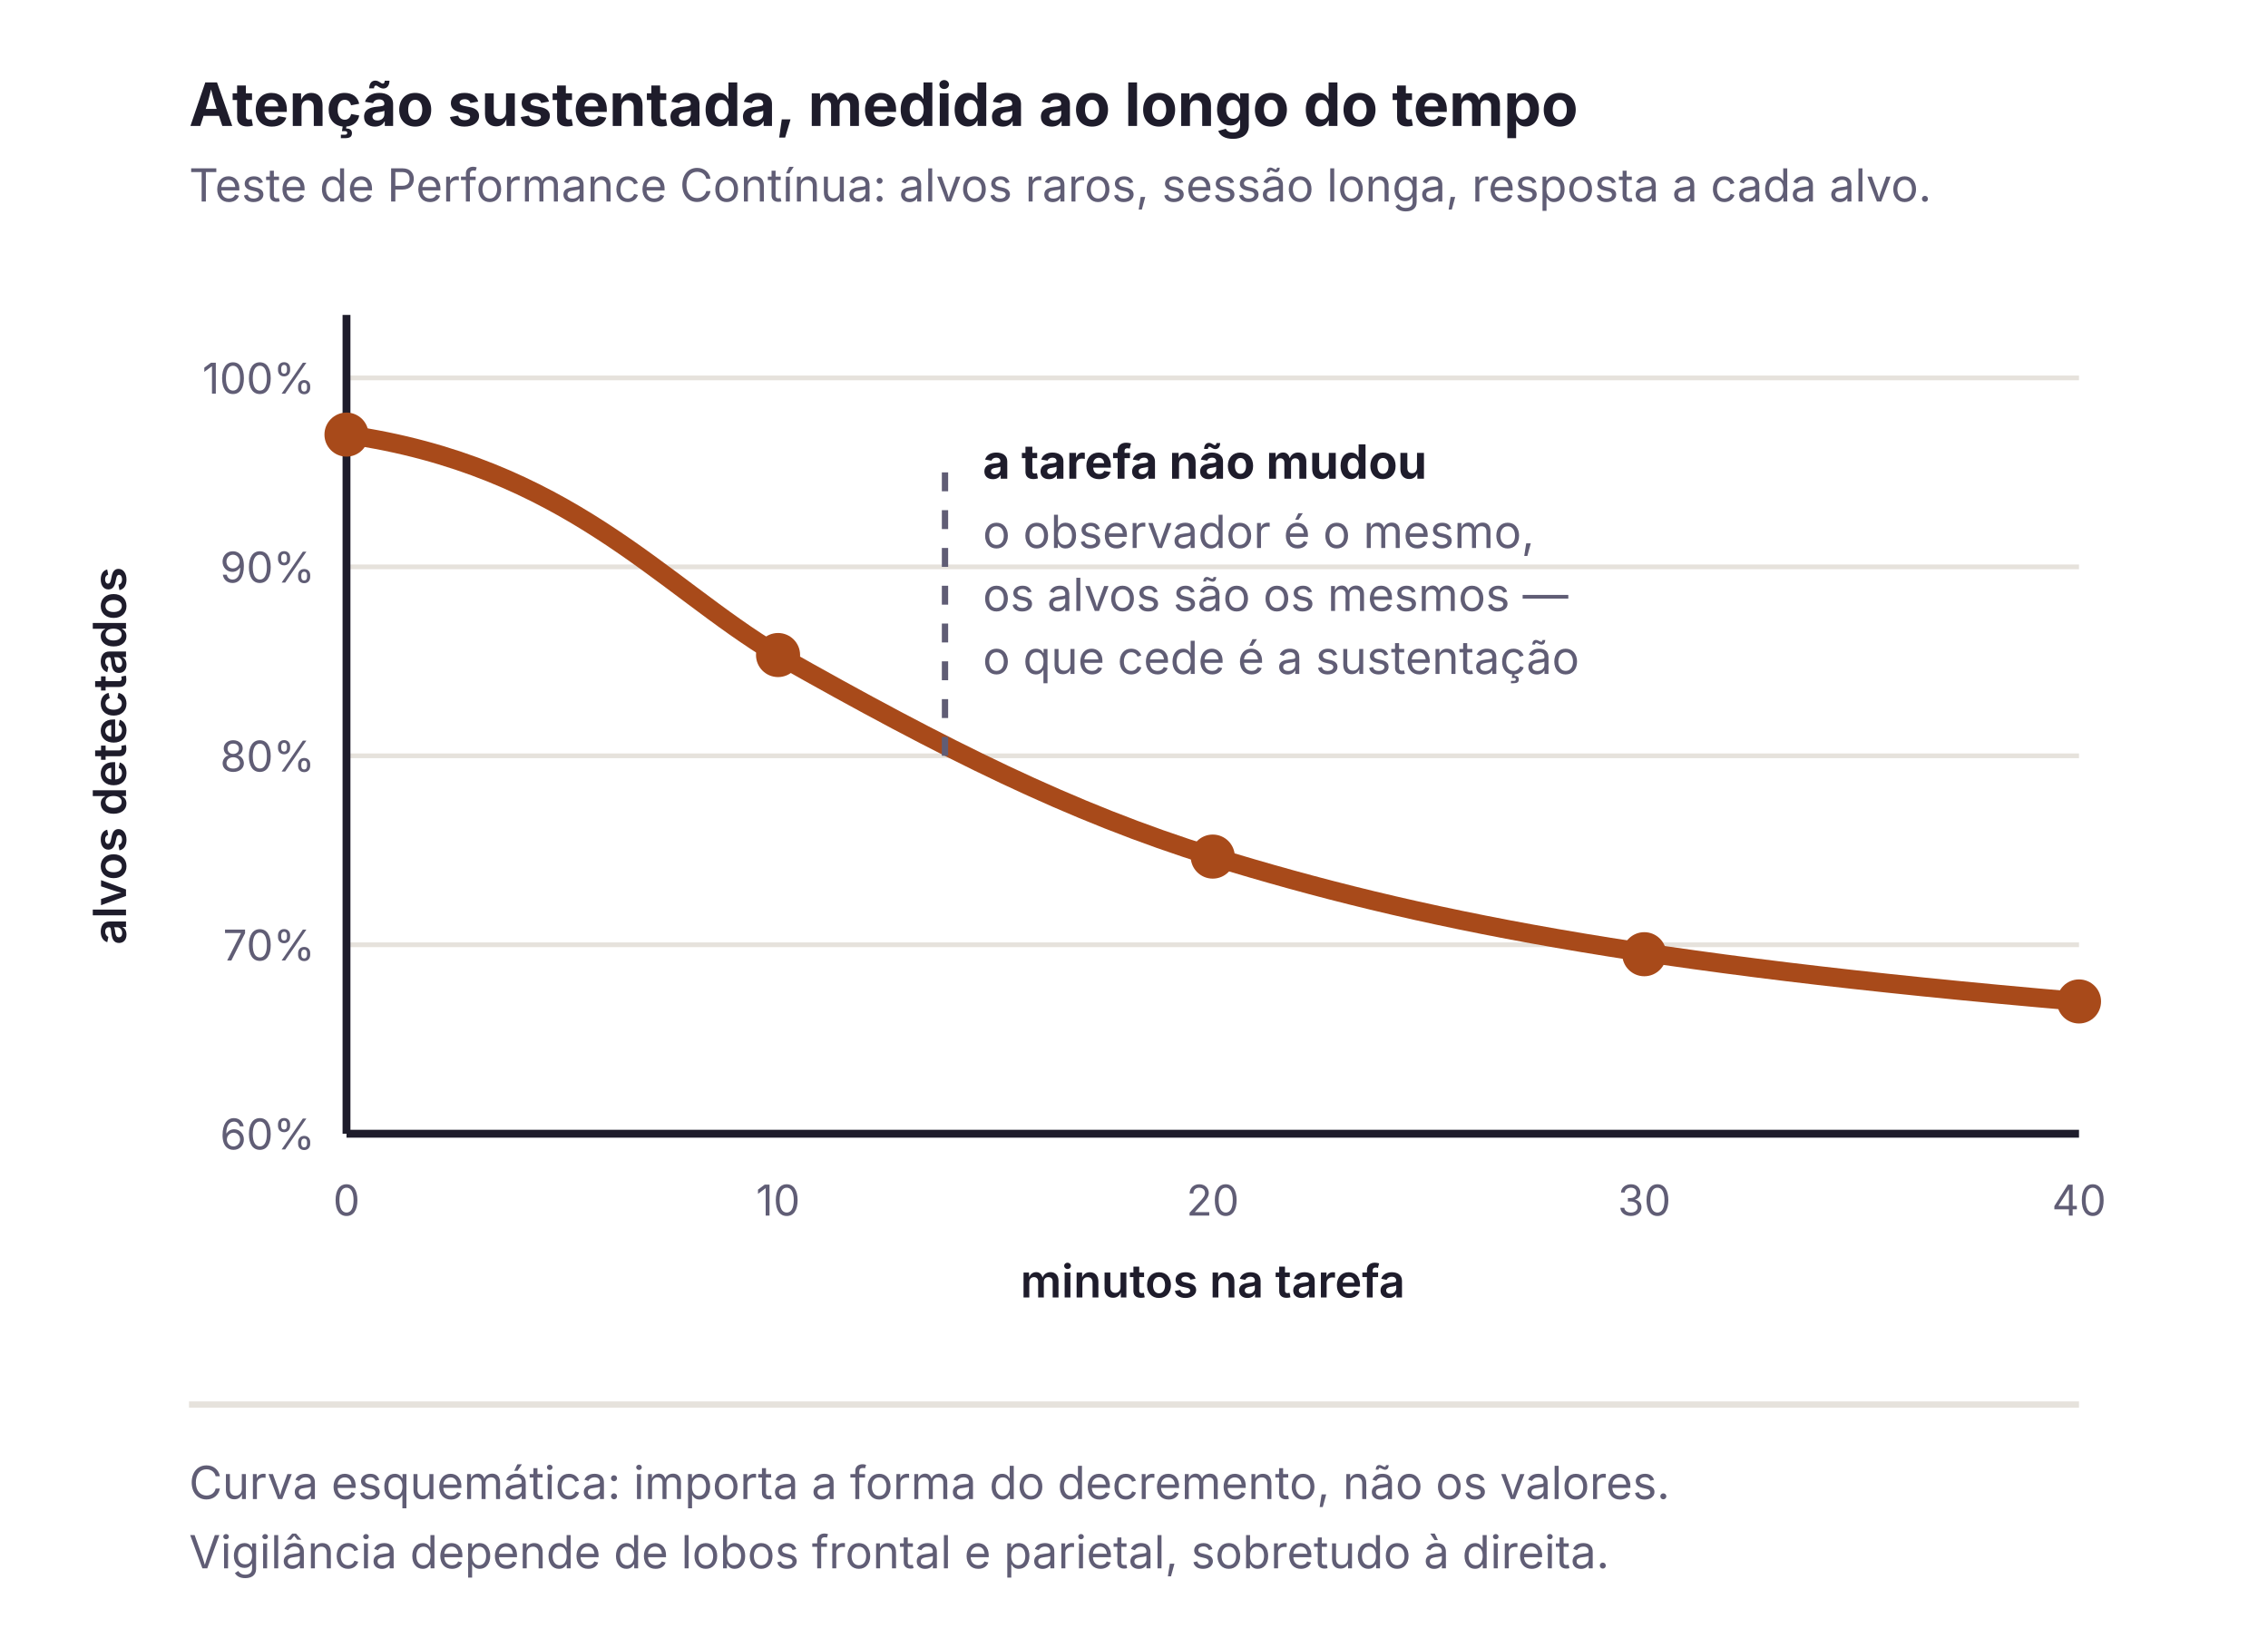
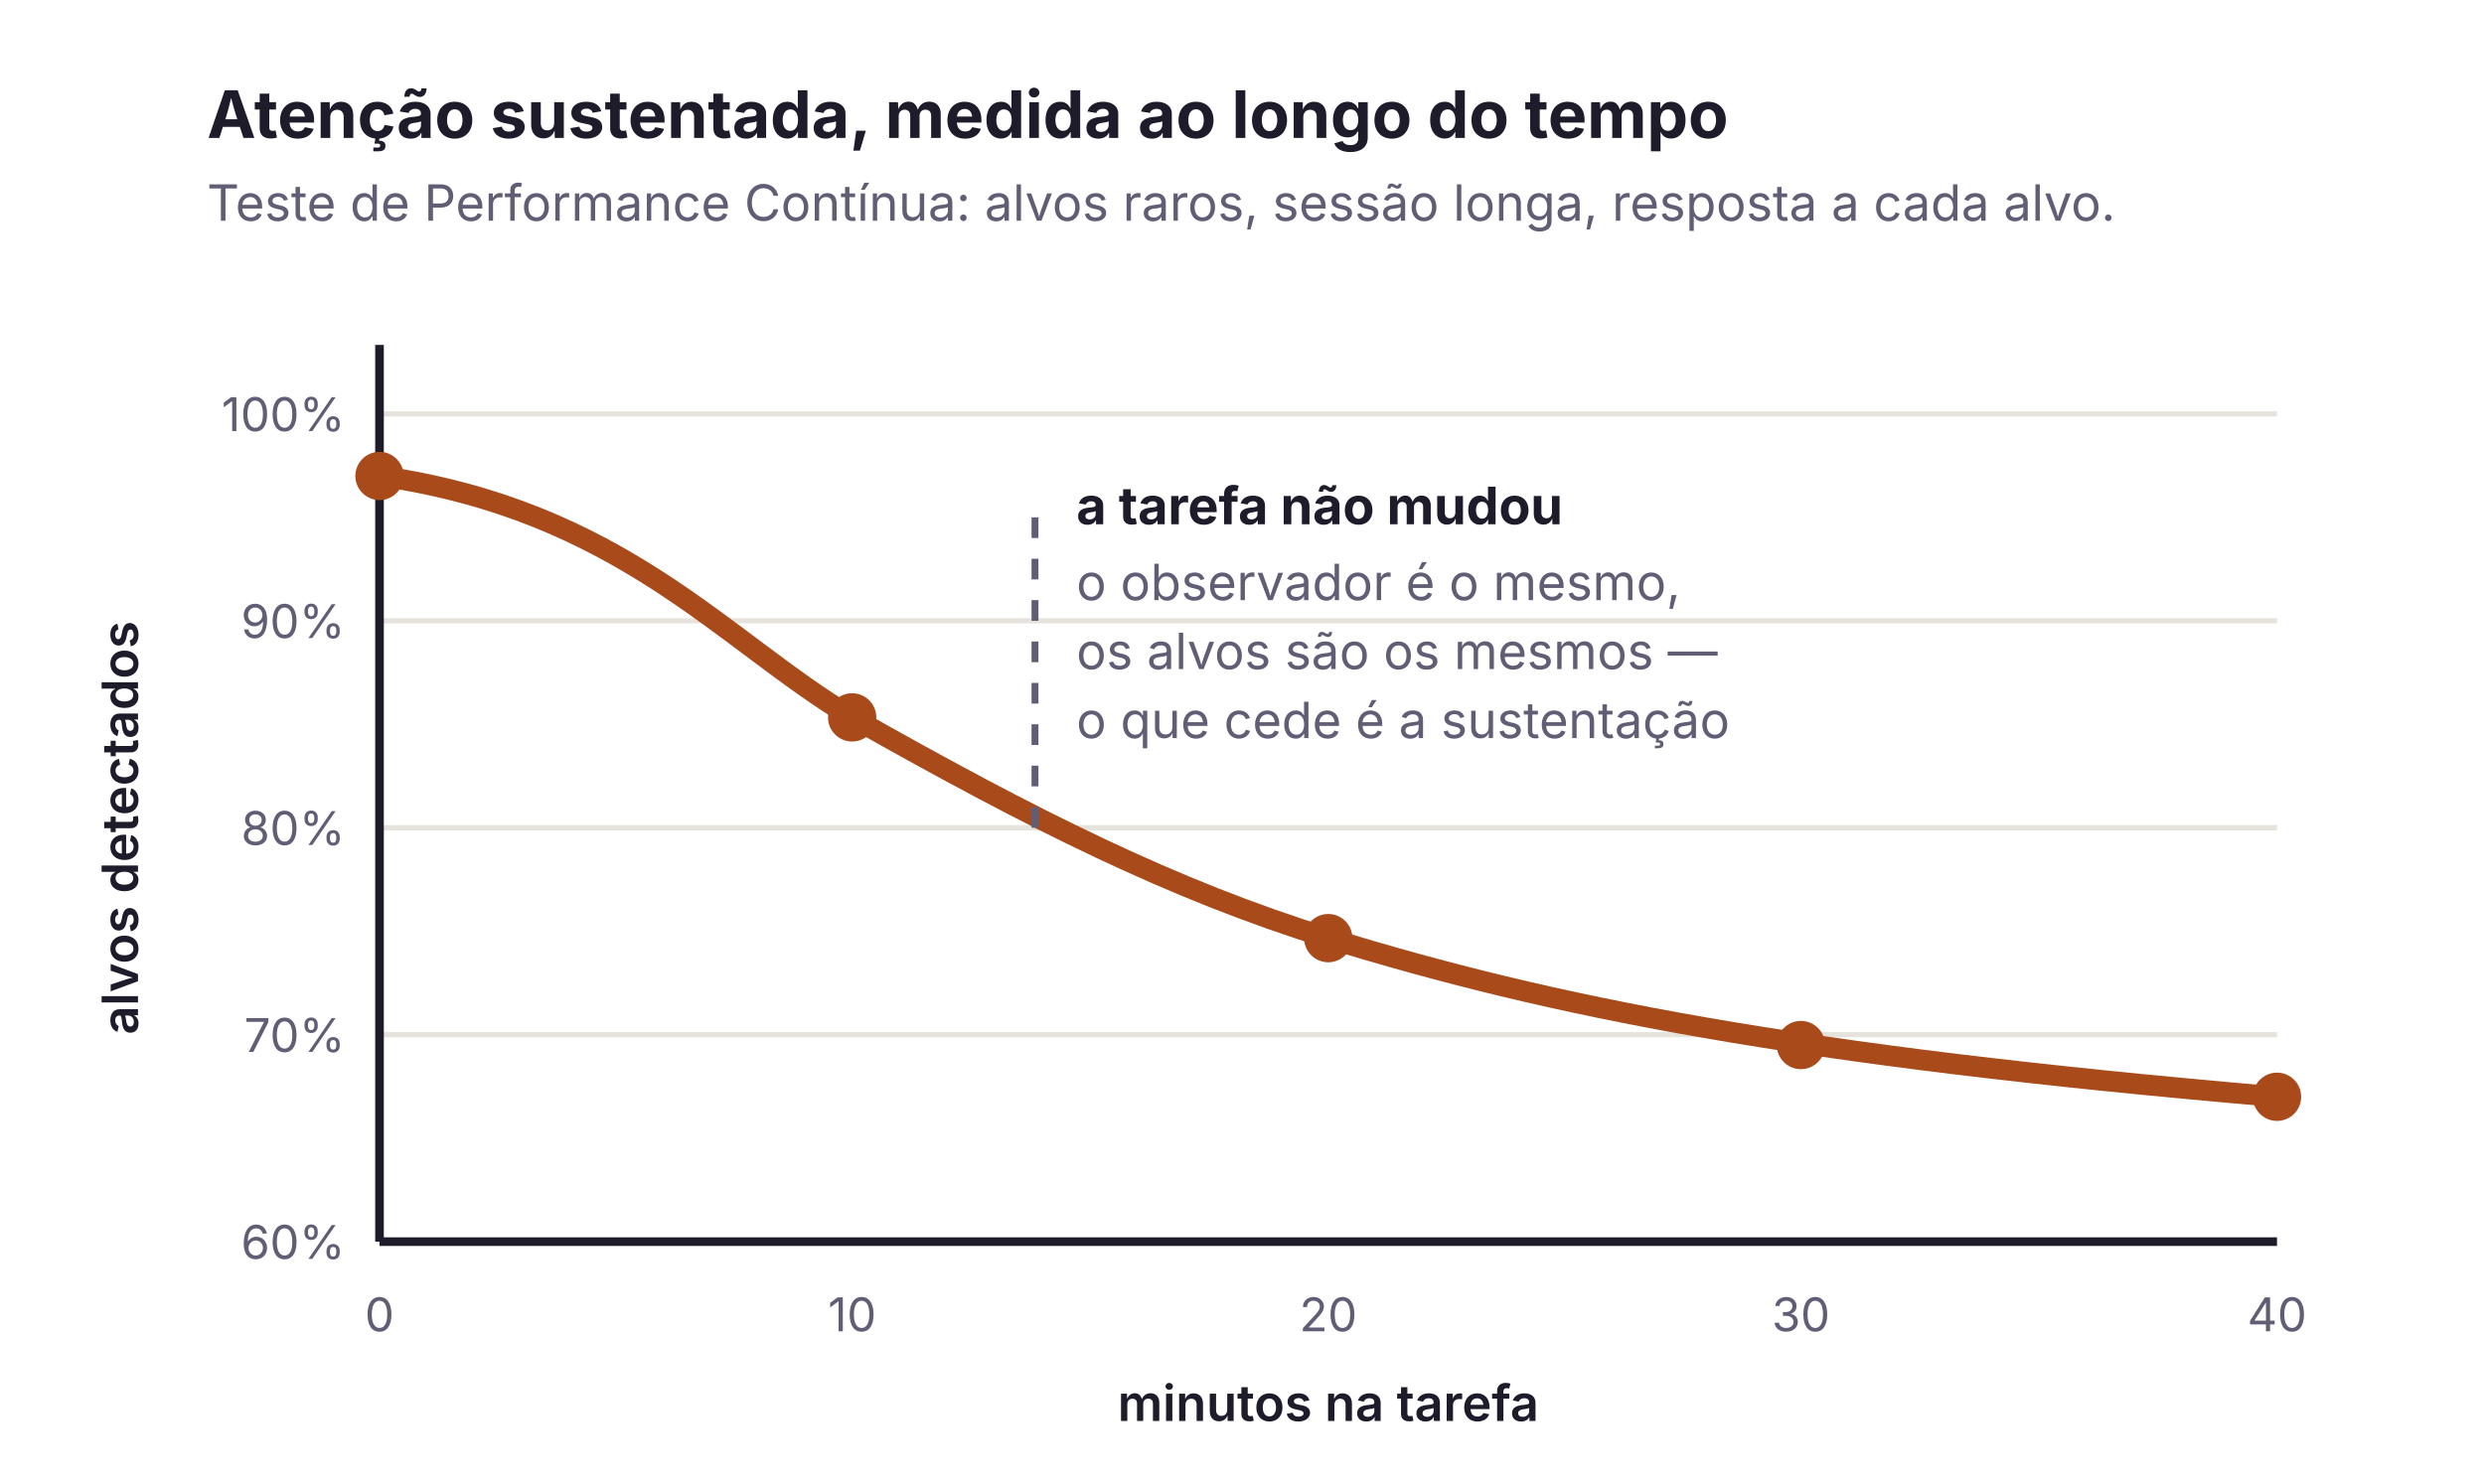
- <svg xmlns="http://www.w3.org/2000/svg" viewBox="0 0 720 520" role="img" aria-label="Decremento da vigilancia ao longo do tempo na tarefa">
+ <svg xmlns="http://www.w3.org/2000/svg" viewBox="0 0 720 430" role="img" aria-label="Decremento da vigilancia ao longo do tempo na tarefa">
  <g font-family="Inter, 'Segoe UI', system-ui, sans-serif" fill="#1e1c2b">
    <text x="60" y="40" font-size="19" font-weight="700">Atenção sustentada, medida ao longo do tempo</text>
    <text x="60" y="64" font-size="14.5" fill="#605d75">Teste de Performance Contínua: alvos raros, sessão longa, resposta a cada alvo.</text>
    <g stroke="#e6e2dc" stroke-width="1.5">
      <line x1="110" y1="120" x2="660" y2="120" />
      <line x1="110" y1="180" x2="660" y2="180" />
      <line x1="110" y1="240" x2="660" y2="240" />
      <line x1="110" y1="300" x2="660" y2="300" />
    </g>
    <g stroke="#1e1c2b" stroke-width="2.5" fill="none">
      <line x1="110" y1="100" x2="110" y2="360" />
      <line x1="110" y1="360" x2="660" y2="360" />
    </g>
    <g font-size="13.5" fill="#605d75" text-anchor="end">
      <text x="100" y="125">100%</text>
      <text x="100" y="185">90%</text>
      <text x="100" y="245">80%</text>
      <text x="100" y="305">70%</text>
      <text x="100" y="365">60%</text>
    </g>
    <text x="40" y="240" font-size="14.5" font-weight="600" text-anchor="middle" transform="rotate(-90 40 240)">alvos detectados</text>
    <g font-size="13.5" fill="#605d75" text-anchor="middle">
      <text x="110" y="386">0</text>
      <text x="247" y="386">10</text>
      <text x="385" y="386">20</text>
      <text x="522" y="386">30</text>
      <text x="660" y="386">40</text>
    </g>
    <text x="385" y="412" font-size="14.5" font-weight="600" text-anchor="middle">minutos na tarefa</text>
    <path d="M110 138 C 180 148, 210 186, 247 208 C 300 238, 340 258, 385 272              C 450 292, 520 306, 660 318" fill="none" stroke="#a84a1a" stroke-width="6" stroke-linecap="round" />
    <g fill="#a84a1a">
      <circle cx="110" cy="138" r="7" />
      <circle cx="247" cy="208" r="7" />
      <circle cx="385" cy="272" r="7" />
      <circle cx="522" cy="303" r="7" />
      <circle cx="660" cy="318" r="7" />
    </g>
    <line x1="300" y1="150" x2="300" y2="242" stroke="#605d75" stroke-width="2" stroke-dasharray="6 6" />
    <text x="312" y="152" font-size="15" font-weight="700">a tarefa não mudou</text>
    <text x="312" y="174" font-size="14.5" fill="#605d75">o observador é o mesmo,</text>
    <text x="312" y="194" font-size="14.5" fill="#605d75">os alvos são os mesmos —</text>
    <text x="312" y="214" font-size="14.5" fill="#605d75">o que cede é a sustentação</text>
-     <line x1="60" y1="446" x2="660" y2="446" stroke="#e6e2dc" stroke-width="2" />
-     <text x="60" y="476" font-size="14.5" fill="#605d75">Curva esquemática: importa a forma do decremento, não os valores.</text>
-     <text x="60" y="498" font-size="14.5" fill="#605d75">Vigilância depende de lobos frontal e parietal, sobretudo à direita.</text>
  </g>
</svg>
